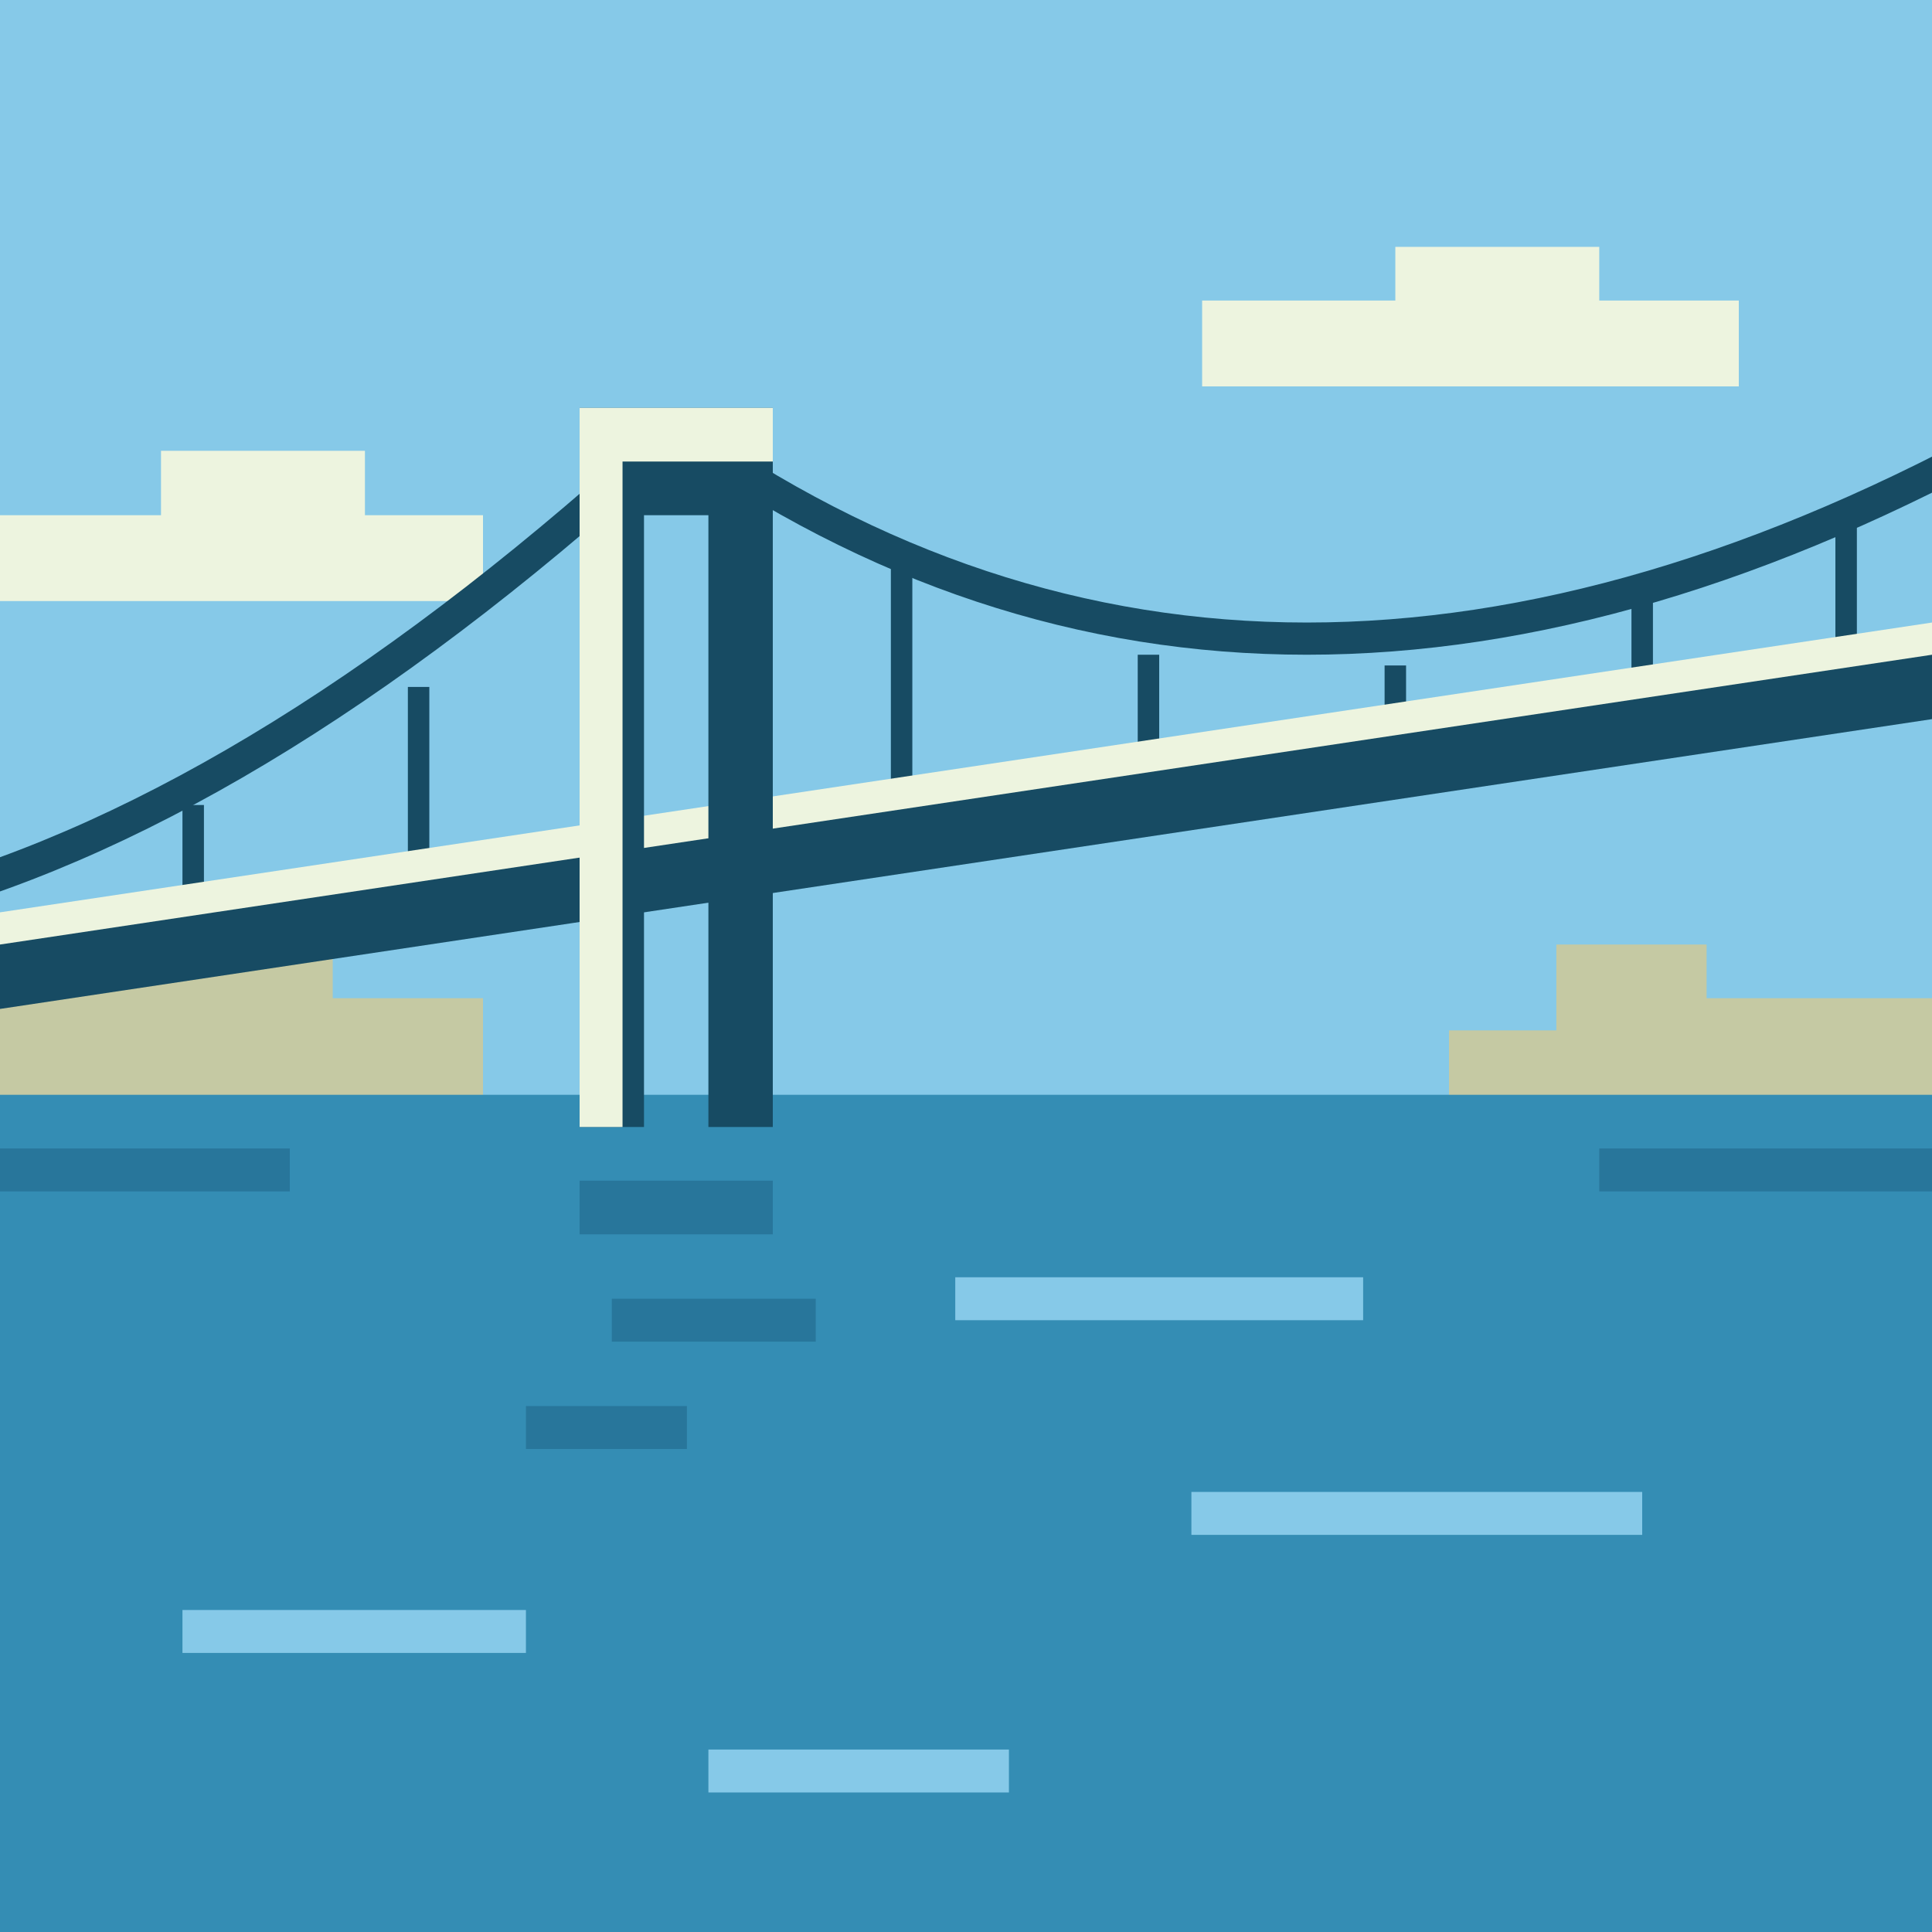
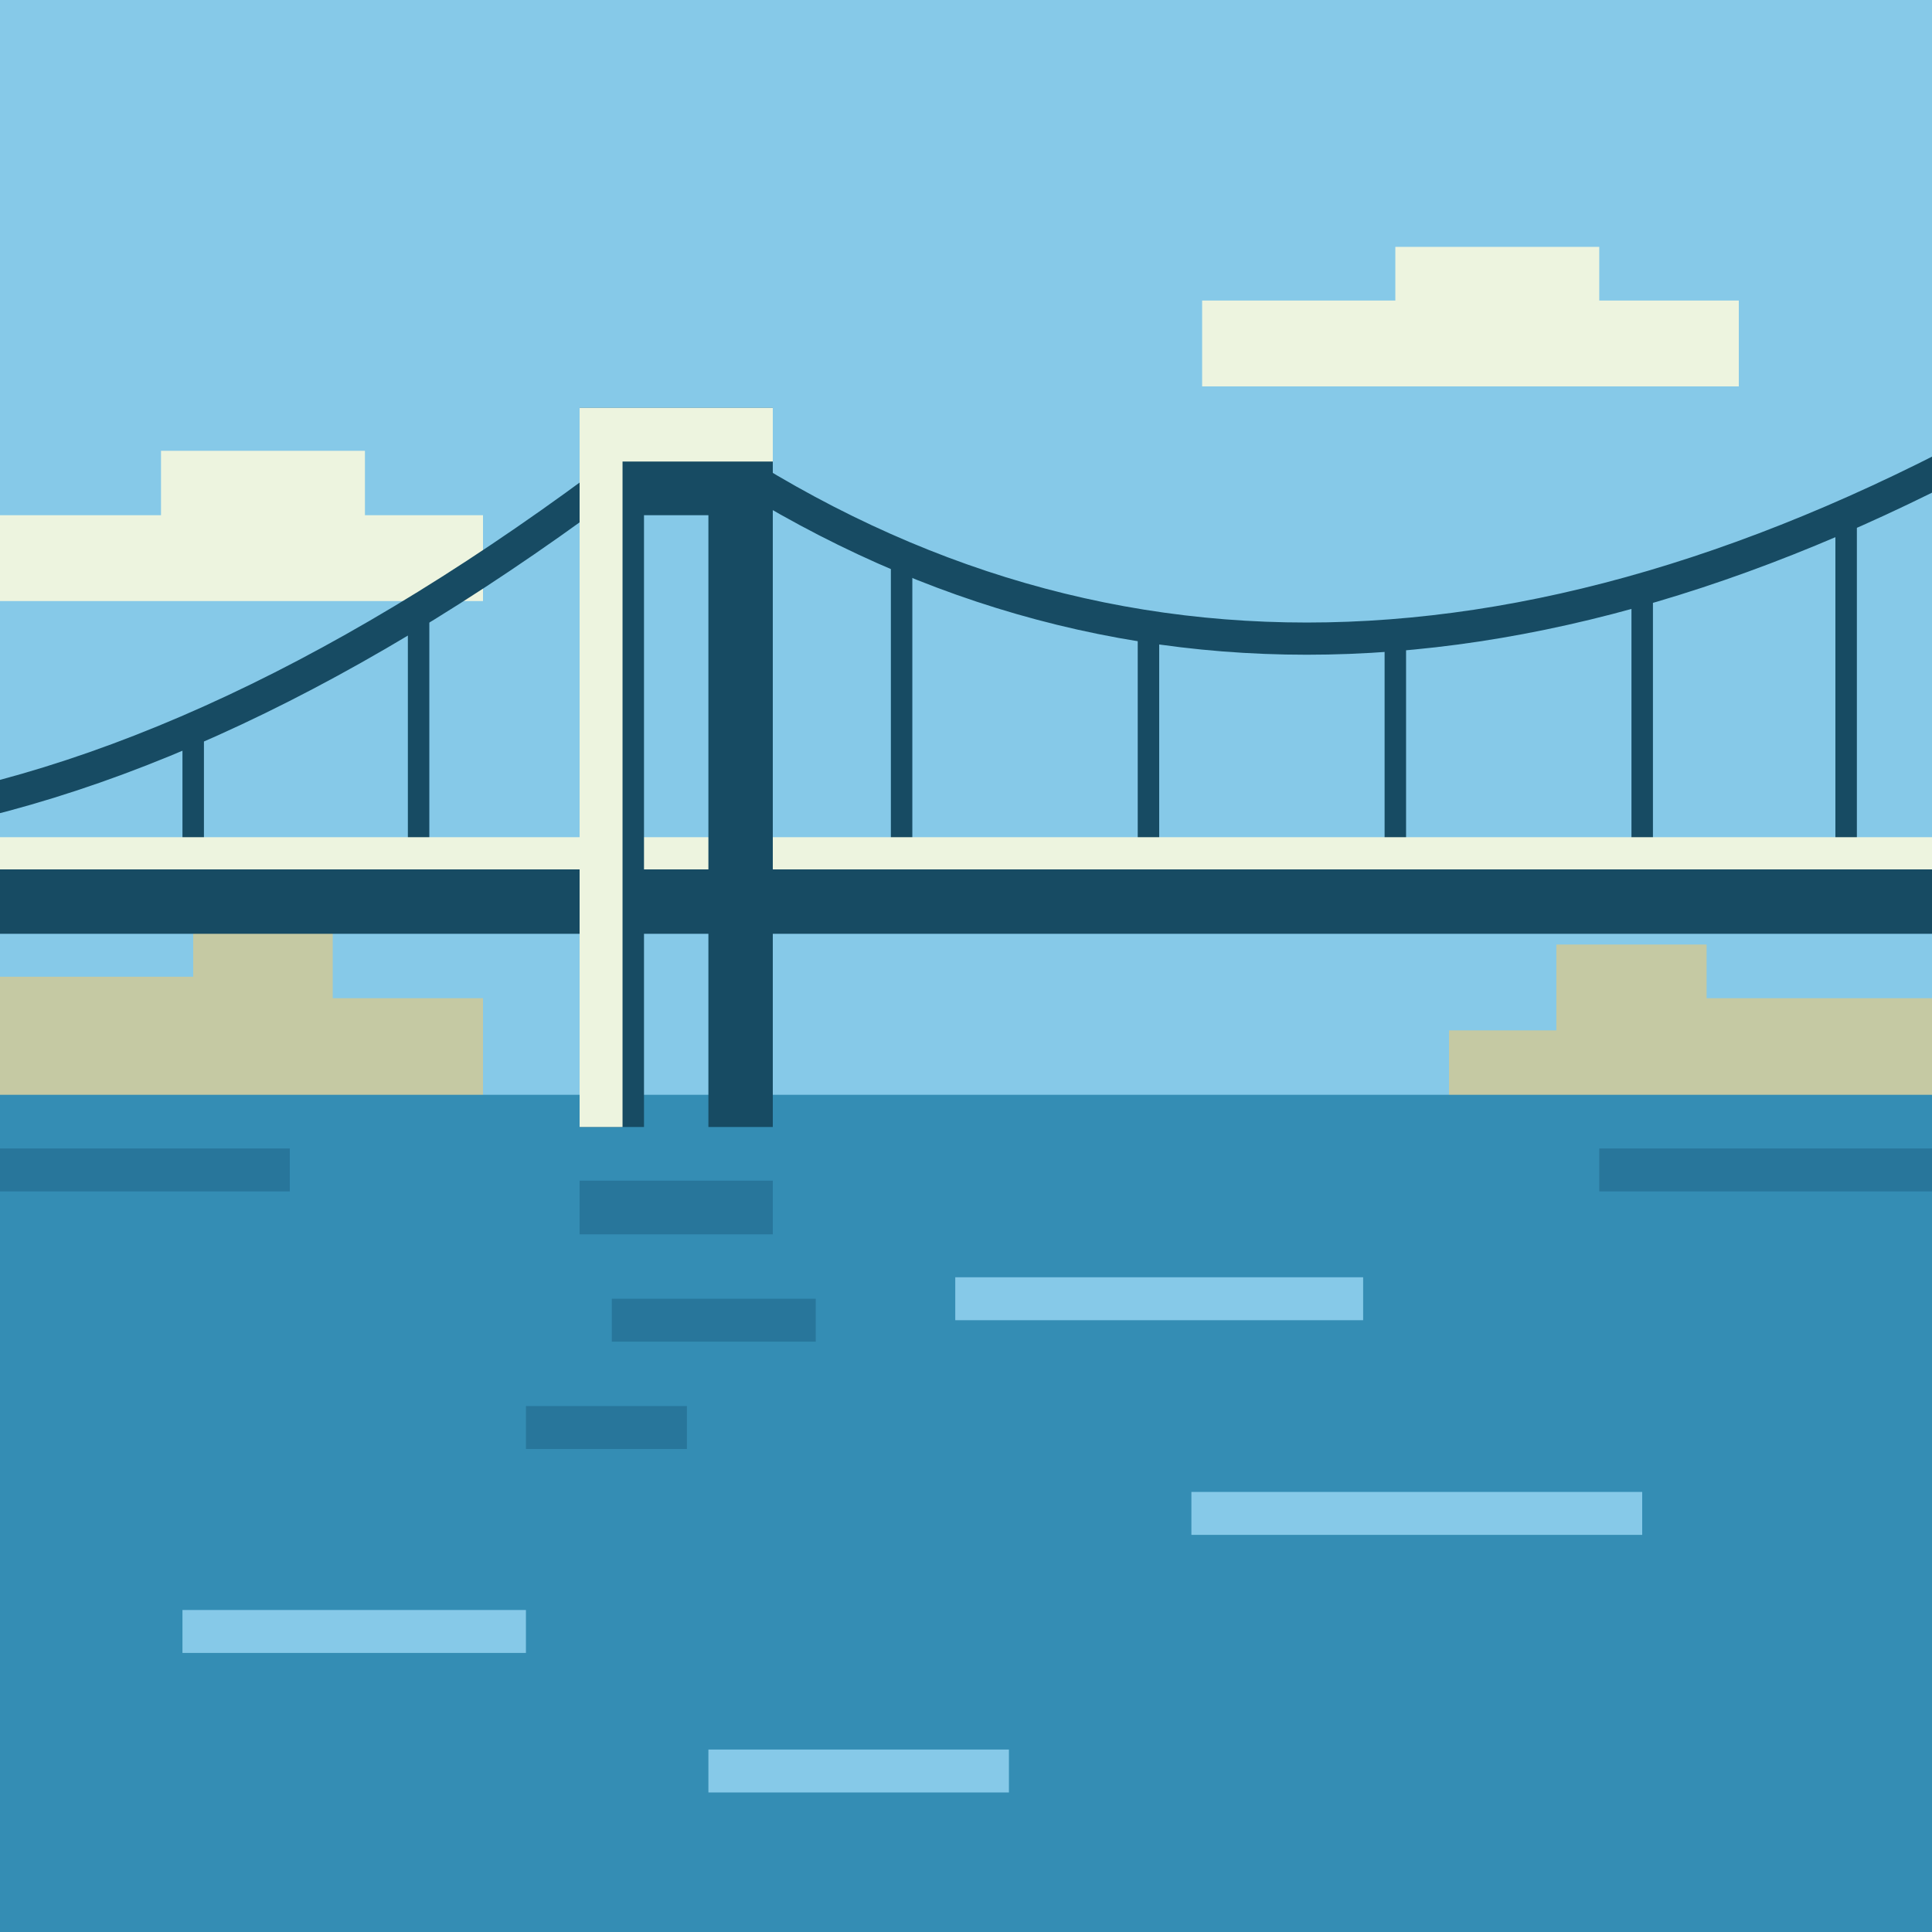
<svg xmlns="http://www.w3.org/2000/svg" viewBox="0 0 180 180">
  <path fill="#86c9e8" d="M0 0h180v180H0z" />
  <path fill="#edf4df" d="M112 28h18v-5h19v5h13v8h-50zM0 48h15v-6h19v6h11v8H0z" />
  <path fill="#c5c9a3" d="M0 91h18v-7h13v9h14v10H0zM135 96h10v-8h14v5h21v10h-45z" />
  <path fill="#348db4" d="M0 102h180v78H0z" />
  <g fill="none" stroke="#174b63">
-     <path stroke-width="3" d="M-8 84Q25 75 63 40Q118 79 188 40" />
-     <path stroke-width="2" d="M18 75v10m21-21v18m45-30v23m23-14v10m23-9v6m23-13v10m19-16v13" />
+     <path stroke-width="3" d="M-8 76Q25 70 63 40Q118 79 188 40" />
+     <path stroke-width="2" d="M18 67.89V79 M39 56.86V79 M84 51.82V79 M107 58.38V79 M130 59.17V79 M153 54.90V79 M172 47.98V79" />
  </g>
-   <path fill="#174b63" d="m0 86 180-27v8L0 94z" />
-   <path fill="#edf4df" d="m0 85 180-27v3L0 88z" />
+   <path fill="#174b63" d="M0 79h180v8H0z" />
+   <path fill="#edf4df" d="M0 78h180v3H0z" />
  <path fill="#174b63" d="M54 38h18v67h-6V48h-6v57h-6z" />
  <path fill="#edf4df" d="M54 38h4v67h-4zM58 38h14v5H58z" />
  <path fill="#28769b" d="M54 110h18v5H54zM57 121h19v4H57zM49 131h15v4H49zM0 107h27v4H0zM149 107h31v4h-31z" />
  <path fill="#86c9e8" d="M89 119h38v4H89zM111 139h42v4h-42zM17 150h32v4H17zM66 163h28v4H66z" />
</svg>
